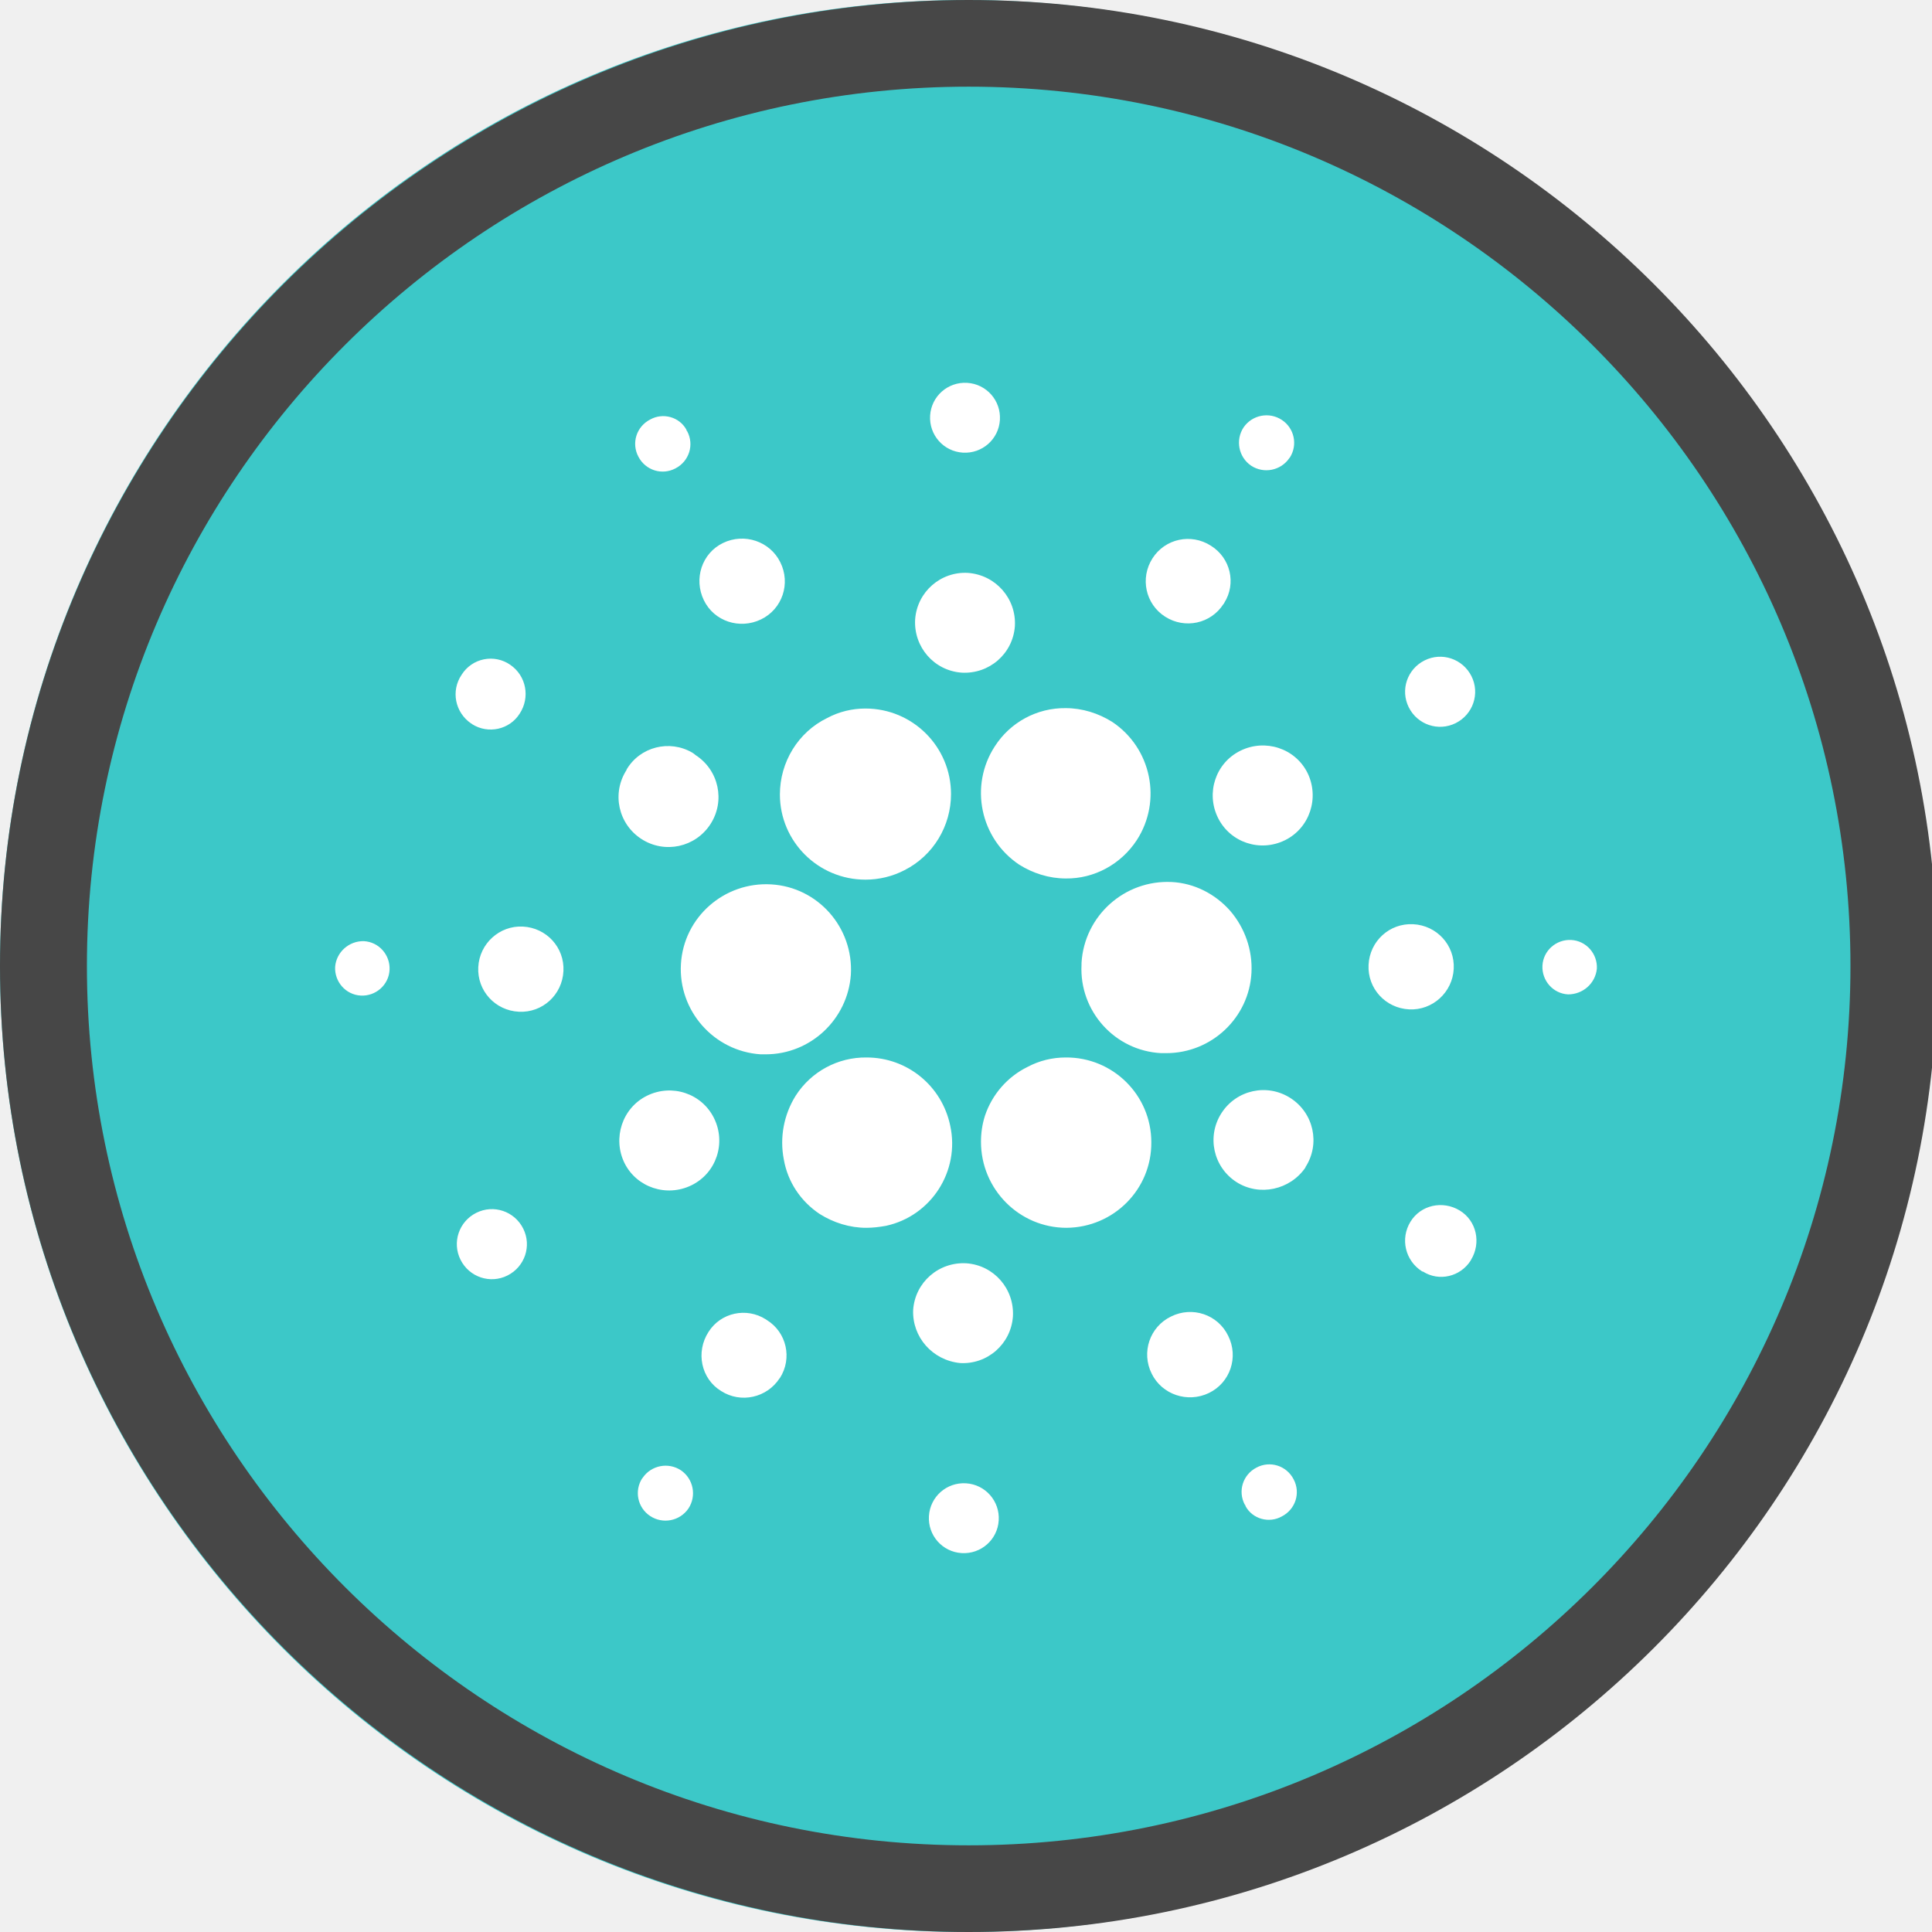
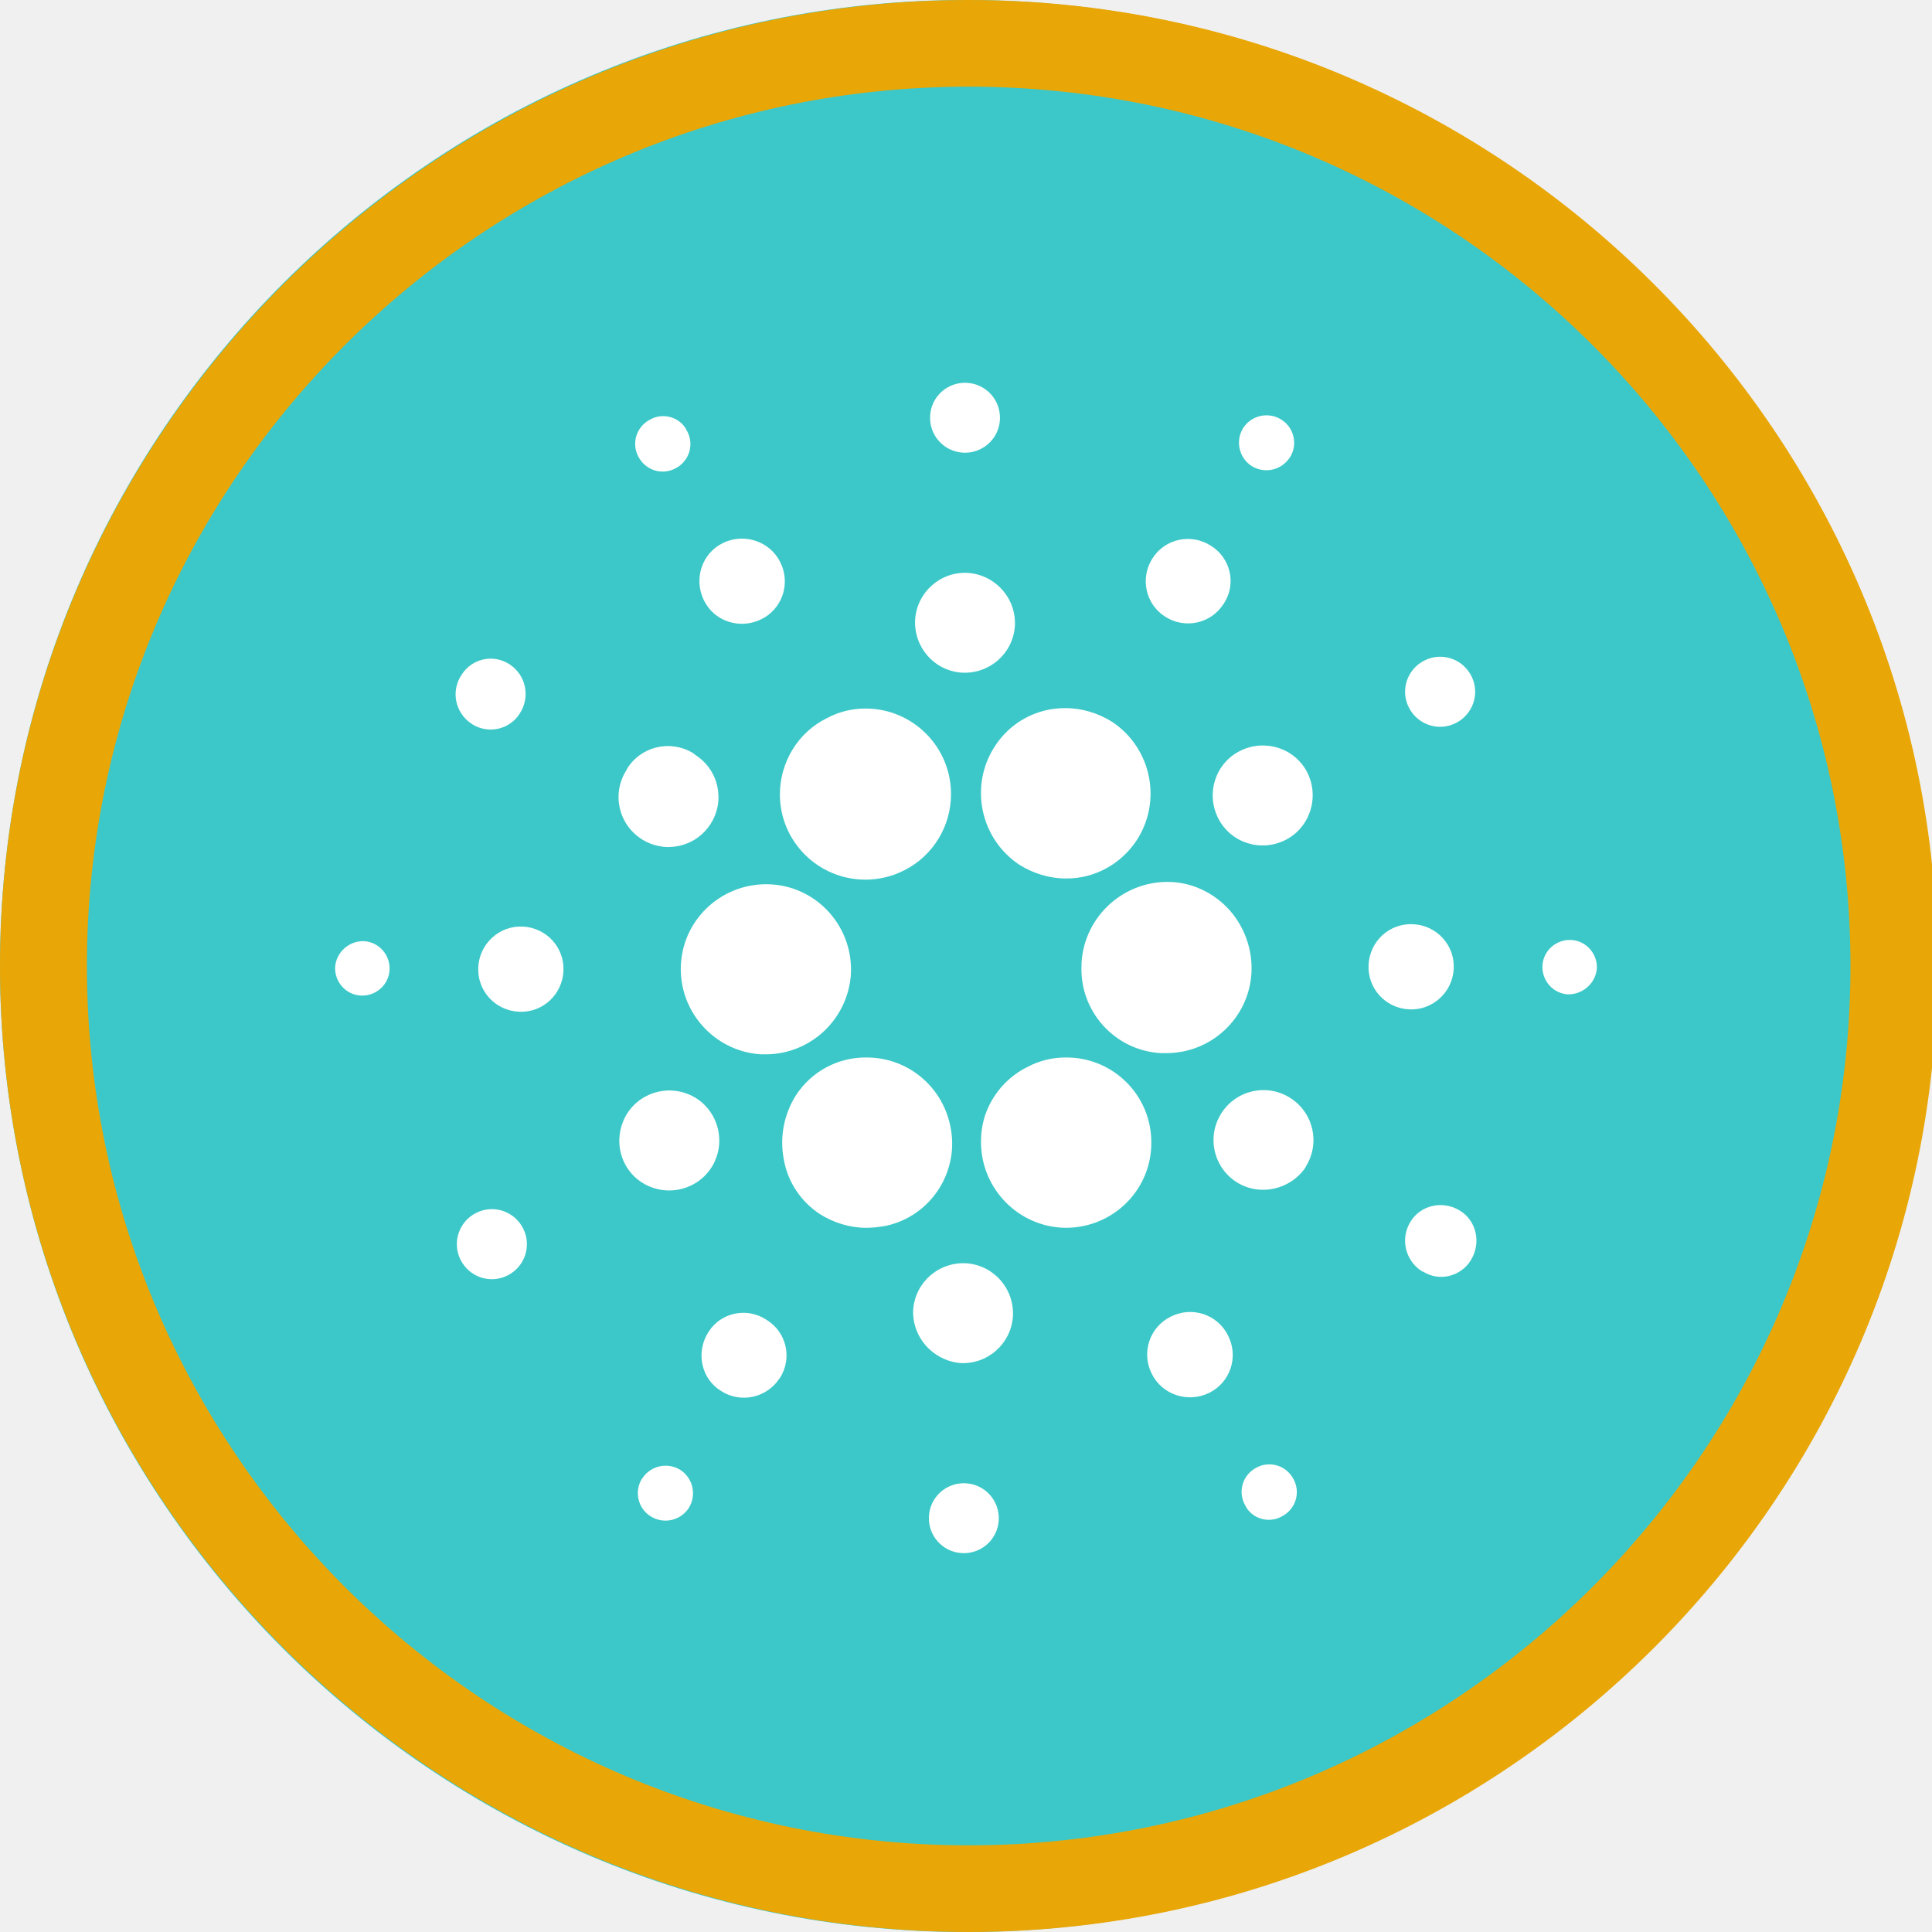
- <svg xmlns="http://www.w3.org/2000/svg" viewBox="0 0 490 490">
-   <path d="M245 0C109.9 0 0 109.9 0 245s109.9 245 245 245 245-109.9 245-245S380.1 0 245 0z" fill="#3cc8c8" />
-   <path d="M219.5 223.1c-12 0-21.7-9.7-21.7-21.6 0-8.2 4.6-15.8 12-19.4 3-1.6 6.3-2.4 9.7-2.4 12 0 21.7 9.7 21.7 21.7 0 8.1-4.5 15.6-11.8 19.3a21.58 21.58 0 0 1-9.9 2.4m-25.3 44.3h-1.3c-11.9-.8-20.9-11.1-20.2-22.9.7-11.9 11-20.9 22.9-20.2s20.9 11 20.2 22.9h0c-.8 11.3-10.2 20.2-21.6 20.2m25.5 44c-4.2 0-8.3-1.3-11.8-3.5-4.8-3.2-8.1-8.1-9.1-13.8-1.1-5.6 0-11.4 3-16.2 3.9-6.1 10.7-9.8 18-9.7 10.3 0 19.1 7.2 21.2 17.3 2.5 11.5-4.8 22.9-16.3 25.4-1.7.3-3.3.5-5 .5m50.8 0c-12 0-21.7-9.8-21.7-21.8 0-2.2.3-4.4 1-6.6 1.8-5.4 5.7-9.9 10.8-12.4 3-1.6 6.3-2.4 9.7-2.4 11.9-.1 21.7 9.5 21.7 21.5.1 11.9-9.5 21.6-21.5 21.7m25.3-44.3h-1.3c-11.8-.6-20.8-10.7-20.2-22.4v-.5c.7-11.9 10.9-21.1 22.9-20.5 5.7.3 11 3 14.8 7.3 3.7 4.3 5.7 9.9 5.4 15.7-.6 11.4-10.1 20.4-21.6 20.4m-25.5-44.3c-4.2 0-8.3-1.3-11.8-3.5-9.9-6.6-12.7-20-6.2-30 3.9-6.1 10.7-9.8 18-9.7 4.2 0 8.3 1.3 11.8 3.5 9.9 6.6 12.7 20 6.2 30-4 6.1-10.8 9.8-18 9.7m-72.4-80.2c2.7 5.4.5 11.9-4.9 14.5s-11.9.5-14.5-4.9-.5-11.9 4.9-14.5 11.9-.4 14.5 4.9M132.6 235c6 .3 10.6 5.3 10.3 11.3s-5.3 10.6-11.3 10.3-10.6-5.3-10.3-11.3 5.4-10.6 11.3-10.3m47.1 102.8c3.1-4.9 9.6-6.3 14.5-3.2.1.1.2.1.3.2 5 3.1 6.5 9.7 3.3 14.7l-.1.1c-3.2 4.9-9.8 6.4-14.8 3.2-5.1-3.1-6.5-9.9-3.2-15m112.4 10.6c-2.7-5.4-.5-11.9 4.9-14.5 5.4-2.7 11.9-.5 14.5 4.9 2.7 5.4.5 11.9-4.9 14.5s-11.9.4-14.5-4.9m65.3-92.4c-6-.3-10.6-5.3-10.3-11.3s5.3-10.6 11.3-10.3 10.6 5.3 10.3 11.3-5.4 10.6-11.3 10.3m-47.1-102.8c-3.2 5-9.8 6.4-14.8 3.2s-6.4-9.8-3.2-14.8 9.8-6.4 14.8-3.2c5 3.1 6.5 9.6 3.4 14.5 0 .1-.1.2-.2.3m-136-43.8c1.8 3.4.5 7.6-3 9.4-3.4 1.8-7.6.5-9.4-3-1.8-3.4-.5-7.6 3-9.4 3.2-1.8 7.4-.7 9.2 2.6 0 .2.1.3.2.4m-82 129.3c3.8.2 6.7 3.5 6.5 7.3s-3.5 6.7-7.3 6.5-6.7-3.5-6.5-7.3c.3-3.7 3.5-6.6 7.3-6.5M163 374.8a7.05 7.05 0 0 1 9.7-1.9 7.05 7.05 0 0 1 1.9 9.7 7.05 7.05 0 0 1-9.7 1.9 6.94 6.94 0 0 1-2-9.6s.1 0 .1-.1m152.7 6.8c-1.8-3.4-.5-7.6 3-9.4 3.4-1.8 7.6-.5 9.4 3 1.8 3.4.5 7.6-3 9.4-3.2 1.8-7.4.7-9.2-2.6 0-.2-.1-.3-.2-.4m82-129.4c-3.8-.2-6.7-3.5-6.5-7.3s3.5-6.7 7.3-6.5 6.7 3.5 6.5 7.3c-.4 3.8-3.6 6.5-7.3 6.5m-70.7-136a7.05 7.05 0 0 1-9.7 1.9 7.05 7.05 0 0 1-1.9-9.7 7.05 7.05 0 0 1 9.7-1.9 6.94 6.94 0 0 1 2 9.6s-.1 0-.1.1m-150.6 75.3c5.9 3.8 7.6 11.6 3.8 17.5s-11.6 7.6-17.5 3.8-7.6-11.6-3.8-17.5v-.1c3.4-5.8 10.9-7.7 16.7-4.3.3.2.6.4.8.6m-12.3 86.4c6.3-3.1 13.9-.6 17 5.7s.6 13.9-5.7 17-13.9.6-17-5.6c-3.1-6.3-.6-14 5.7-17.1m67.5 54.3c.5-7 6.5-12.2 13.5-11.8 7 .5 12.2 6.5 11.8 13.5-.5 7-6.5 12.2-13.4 11.8-7-.7-12.2-6.6-11.9-13.5m82-32.4c-5.9-3.8-7.6-11.6-3.8-17.5s11.6-7.6 17.5-3.8 7.6 11.6 3.8 17.5v.1c-3.9 5.7-11.7 7.4-17.5 3.7m12.3-86.7c-6.3 3.1-13.9.6-17-5.7s-.6-13.9 5.7-17 13.9-.6 17 5.6c3.1 6.3.6 14-5.7 17.1m-68.5-54.3c-.5 7-6.5 12.2-13.5 11.8-7-.5-12.2-6.5-11.8-13.5.5-7 6.5-12.2 13.4-11.8 7 .5 12.3 6.5 11.9 13.5m-128 9.8c4.1 2.8 5.1 8.3 2.4 12.4-2.6 4.1-8 5.2-12 2.7-.1-.1-.2-.2-.3-.2-4.1-2.8-5.2-8.3-2.4-12.4a8.69 8.69 0 0 1 12.3-2.5m-8.6 139c4.4-2.2 9.7-.4 11.9 4s.4 9.7-4 11.9-9.7.4-11.9-4-.4-9.7 4-11.9m114.8 76.9c.3-4.9 4.5-8.6 9.4-8.3s8.6 4.5 8.3 9.4-4.5 8.6-9.4 8.3-8.6-4.5-8.3-9.4m125-62.1c-4.2-2.7-5.5-8.2-2.9-12.5s8.2-5.5 12.5-2.9 5.5 8.2 2.9 12.5c0 .1-.1.1-.1.2-2.6 4.1-8 5.4-12.1 2.8-.1 0-.2 0-.3-.1m8.6-139c-4.4 2.2-9.7.4-11.9-4s-.4-9.7 4-11.9 9.7-.4 11.9 4 .4 9.7-4 11.9m-115.6-76.9c-.3 4.9-4.5 8.6-9.4 8.3s-8.6-4.5-8.3-9.4 4.5-8.6 9.4-8.3 8.6 4.5 8.3 9.4" fill="#fff" />
-   <path d="M245.681 21.982C122.367 21.982 22.043 122.027 22.043 245s100.324 223.018 223.638 223.018S469.32 367.973 469.32 245 368.996 21.982 245.681 21.982m0-21.982c135.368 0 245.681 109.998 245.681 245S381.059 490 245.681 490 0 379.998 0 245 110.314 0 245.681 0z" fill="#474747" />
+ <svg xmlns="http://www.w3.org/2000/svg" viewBox="0 0 490 490" version="1.1" id="svg8">
+   <defs id="defs12" />
+   <path d="M245 0C109.9 0 0 109.9 0 245s109.9 245 245 245 245-109.9 245-245S380.1 0 245 0z" fill="#3cc8c8" id="path2" />
+   <path d="M219.5 223.1c-12 0-21.7-9.7-21.7-21.6 0-8.2 4.6-15.8 12-19.4 3-1.6 6.3-2.4 9.7-2.4 12 0 21.7 9.7 21.7 21.7 0 8.1-4.5 15.6-11.8 19.3a21.58 21.58 0 0 1-9.9 2.4m-25.3 44.3h-1.3c-11.9-.8-20.9-11.1-20.2-22.9.7-11.9 11-20.9 22.9-20.2s20.9 11 20.2 22.9h0c-.8 11.3-10.2 20.2-21.6 20.2m25.5 44c-4.2 0-8.3-1.3-11.8-3.5-4.8-3.2-8.1-8.1-9.1-13.8-1.1-5.6 0-11.4 3-16.2 3.9-6.1 10.7-9.8 18-9.7 10.3 0 19.1 7.2 21.2 17.3 2.5 11.5-4.8 22.9-16.3 25.4-1.7.3-3.3.5-5 .5m50.8 0c-12 0-21.7-9.8-21.7-21.8 0-2.2.3-4.4 1-6.6 1.8-5.4 5.7-9.9 10.8-12.4 3-1.6 6.3-2.4 9.7-2.4 11.9-.1 21.7 9.5 21.7 21.5.1 11.9-9.5 21.6-21.5 21.7m25.3-44.3h-1.3c-11.8-.6-20.8-10.7-20.2-22.4v-.5c.7-11.9 10.9-21.1 22.9-20.5 5.7.3 11 3 14.8 7.3 3.7 4.3 5.7 9.9 5.4 15.7-.6 11.4-10.1 20.4-21.6 20.4m-25.5-44.3c-4.2 0-8.3-1.3-11.8-3.5-9.9-6.6-12.7-20-6.2-30 3.9-6.1 10.7-9.8 18-9.7 4.2 0 8.3 1.3 11.8 3.5 9.9 6.6 12.7 20 6.2 30-4 6.1-10.8 9.8-18 9.7m-72.4-80.2c2.7 5.4.5 11.9-4.9 14.5s-11.9.5-14.5-4.9-.5-11.9 4.9-14.5 11.9-.4 14.5 4.9M132.6 235c6 .3 10.6 5.3 10.3 11.3s-5.3 10.6-11.3 10.3-10.6-5.3-10.3-11.3 5.4-10.6 11.3-10.3m47.1 102.8c3.1-4.9 9.6-6.3 14.5-3.2.1.1.2.1.3.2 5 3.1 6.5 9.7 3.3 14.7l-.1.1c-3.2 4.9-9.8 6.4-14.8 3.2-5.1-3.1-6.5-9.9-3.2-15m112.4 10.6c-2.7-5.4-.5-11.9 4.9-14.5 5.4-2.7 11.9-.5 14.5 4.9 2.7 5.4.5 11.9-4.9 14.5s-11.9.4-14.5-4.9m65.3-92.4c-6-.3-10.6-5.3-10.3-11.3s5.3-10.6 11.3-10.3 10.6 5.3 10.3 11.3-5.4 10.6-11.3 10.3m-47.1-102.8c-3.2 5-9.8 6.4-14.8 3.2s-6.4-9.8-3.2-14.8 9.8-6.4 14.8-3.2c5 3.1 6.5 9.6 3.4 14.5 0 .1-.1.2-.2.3m-136-43.8c1.8 3.4.5 7.6-3 9.4-3.4 1.8-7.6.5-9.4-3-1.8-3.4-.5-7.6 3-9.4 3.2-1.8 7.4-.7 9.2 2.6 0 .2.1.3.2.4m-82 129.3c3.8.2 6.7 3.5 6.5 7.3s-3.5 6.7-7.3 6.5-6.7-3.5-6.5-7.3c.3-3.7 3.5-6.6 7.3-6.5M163 374.8a7.05 7.05 0 0 1 9.7-1.9 7.05 7.05 0 0 1 1.9 9.7 7.05 7.05 0 0 1-9.7 1.9 6.94 6.94 0 0 1-2-9.6s.1 0 .1-.1m152.7 6.8c-1.8-3.4-.5-7.6 3-9.4 3.4-1.8 7.6-.5 9.4 3 1.8 3.4.5 7.6-3 9.4-3.2 1.8-7.4.7-9.2-2.6 0-.2-.1-.3-.2-.4m82-129.4c-3.8-.2-6.7-3.5-6.5-7.3s3.5-6.7 7.3-6.5 6.7 3.5 6.5 7.3c-.4 3.8-3.6 6.5-7.3 6.5m-70.7-136a7.05 7.05 0 0 1-9.7 1.9 7.05 7.05 0 0 1-1.9-9.7 7.05 7.05 0 0 1 9.7-1.9 6.94 6.94 0 0 1 2 9.6s-.1 0-.1.1m-150.6 75.3c5.9 3.8 7.6 11.6 3.8 17.5s-11.6 7.6-17.5 3.8-7.6-11.6-3.8-17.5v-.1c3.4-5.8 10.9-7.7 16.7-4.3.3.2.6.4.8.6m-12.3 86.4c6.3-3.1 13.9-.6 17 5.7s.6 13.9-5.7 17-13.9.6-17-5.6c-3.1-6.3-.6-14 5.7-17.1m67.5 54.3c.5-7 6.5-12.2 13.5-11.8 7 .5 12.2 6.5 11.8 13.5-.5 7-6.5 12.2-13.4 11.8-7-.7-12.2-6.6-11.9-13.5m82-32.4c-5.9-3.8-7.6-11.6-3.8-17.5s11.6-7.6 17.5-3.8 7.6 11.6 3.8 17.5v.1c-3.9 5.7-11.7 7.4-17.5 3.7m12.3-86.7c-6.3 3.1-13.9.6-17-5.7s-.6-13.9 5.7-17 13.9-.6 17 5.6c3.1 6.3.6 14-5.7 17.1m-68.5-54.3c-.5 7-6.5 12.2-13.5 11.8-7-.5-12.2-6.5-11.8-13.5.5-7 6.5-12.2 13.4-11.8 7 .5 12.3 6.5 11.9 13.5m-128 9.8c4.1 2.8 5.1 8.3 2.4 12.4-2.6 4.1-8 5.2-12 2.7-.1-.1-.2-.2-.3-.2-4.1-2.8-5.2-8.3-2.4-12.4a8.69 8.69 0 0 1 12.3-2.5m-8.6 139c4.4-2.2 9.7-.4 11.9 4s.4 9.7-4 11.9-9.7.4-11.9-4-.4-9.7 4-11.9m114.8 76.9c.3-4.9 4.5-8.6 9.4-8.3s8.6 4.5 8.3 9.4-4.5 8.6-9.4 8.3-8.6-4.5-8.3-9.4m125-62.1c-4.2-2.7-5.5-8.2-2.9-12.5s8.2-5.5 12.5-2.9 5.5 8.2 2.9 12.5c0 .1-.1.1-.1.2-2.6 4.1-8 5.4-12.1 2.8-.1 0-.2 0-.3-.1m8.6-139c-4.4 2.2-9.7.4-11.9-4s-.4-9.7 4-11.9 9.7-.4 11.9 4 .4 9.7-4 11.9m-115.6-76.9c-.3 4.9-4.5 8.6-9.4 8.3s-8.6-4.5-8.3-9.4 4.5-8.6 9.4-8.3 8.6 4.5 8.3 9.4" fill="#fff" id="path4" />
+   <path d="M245.681 21.982C122.367 21.982 22.043 122.027 22.043 245s100.324 223.018 223.638 223.018S469.32 367.973 469.32 245 368.996 21.982 245.681 21.982m0-21.982c135.368 0 245.681 109.998 245.681 245S381.059 490 245.681 490 0 379.998 0 245 110.314 0 245.681 0z" fill="#474747" id="path6" style="fill:#e8a607;fill-opacity:1" />
</svg>
